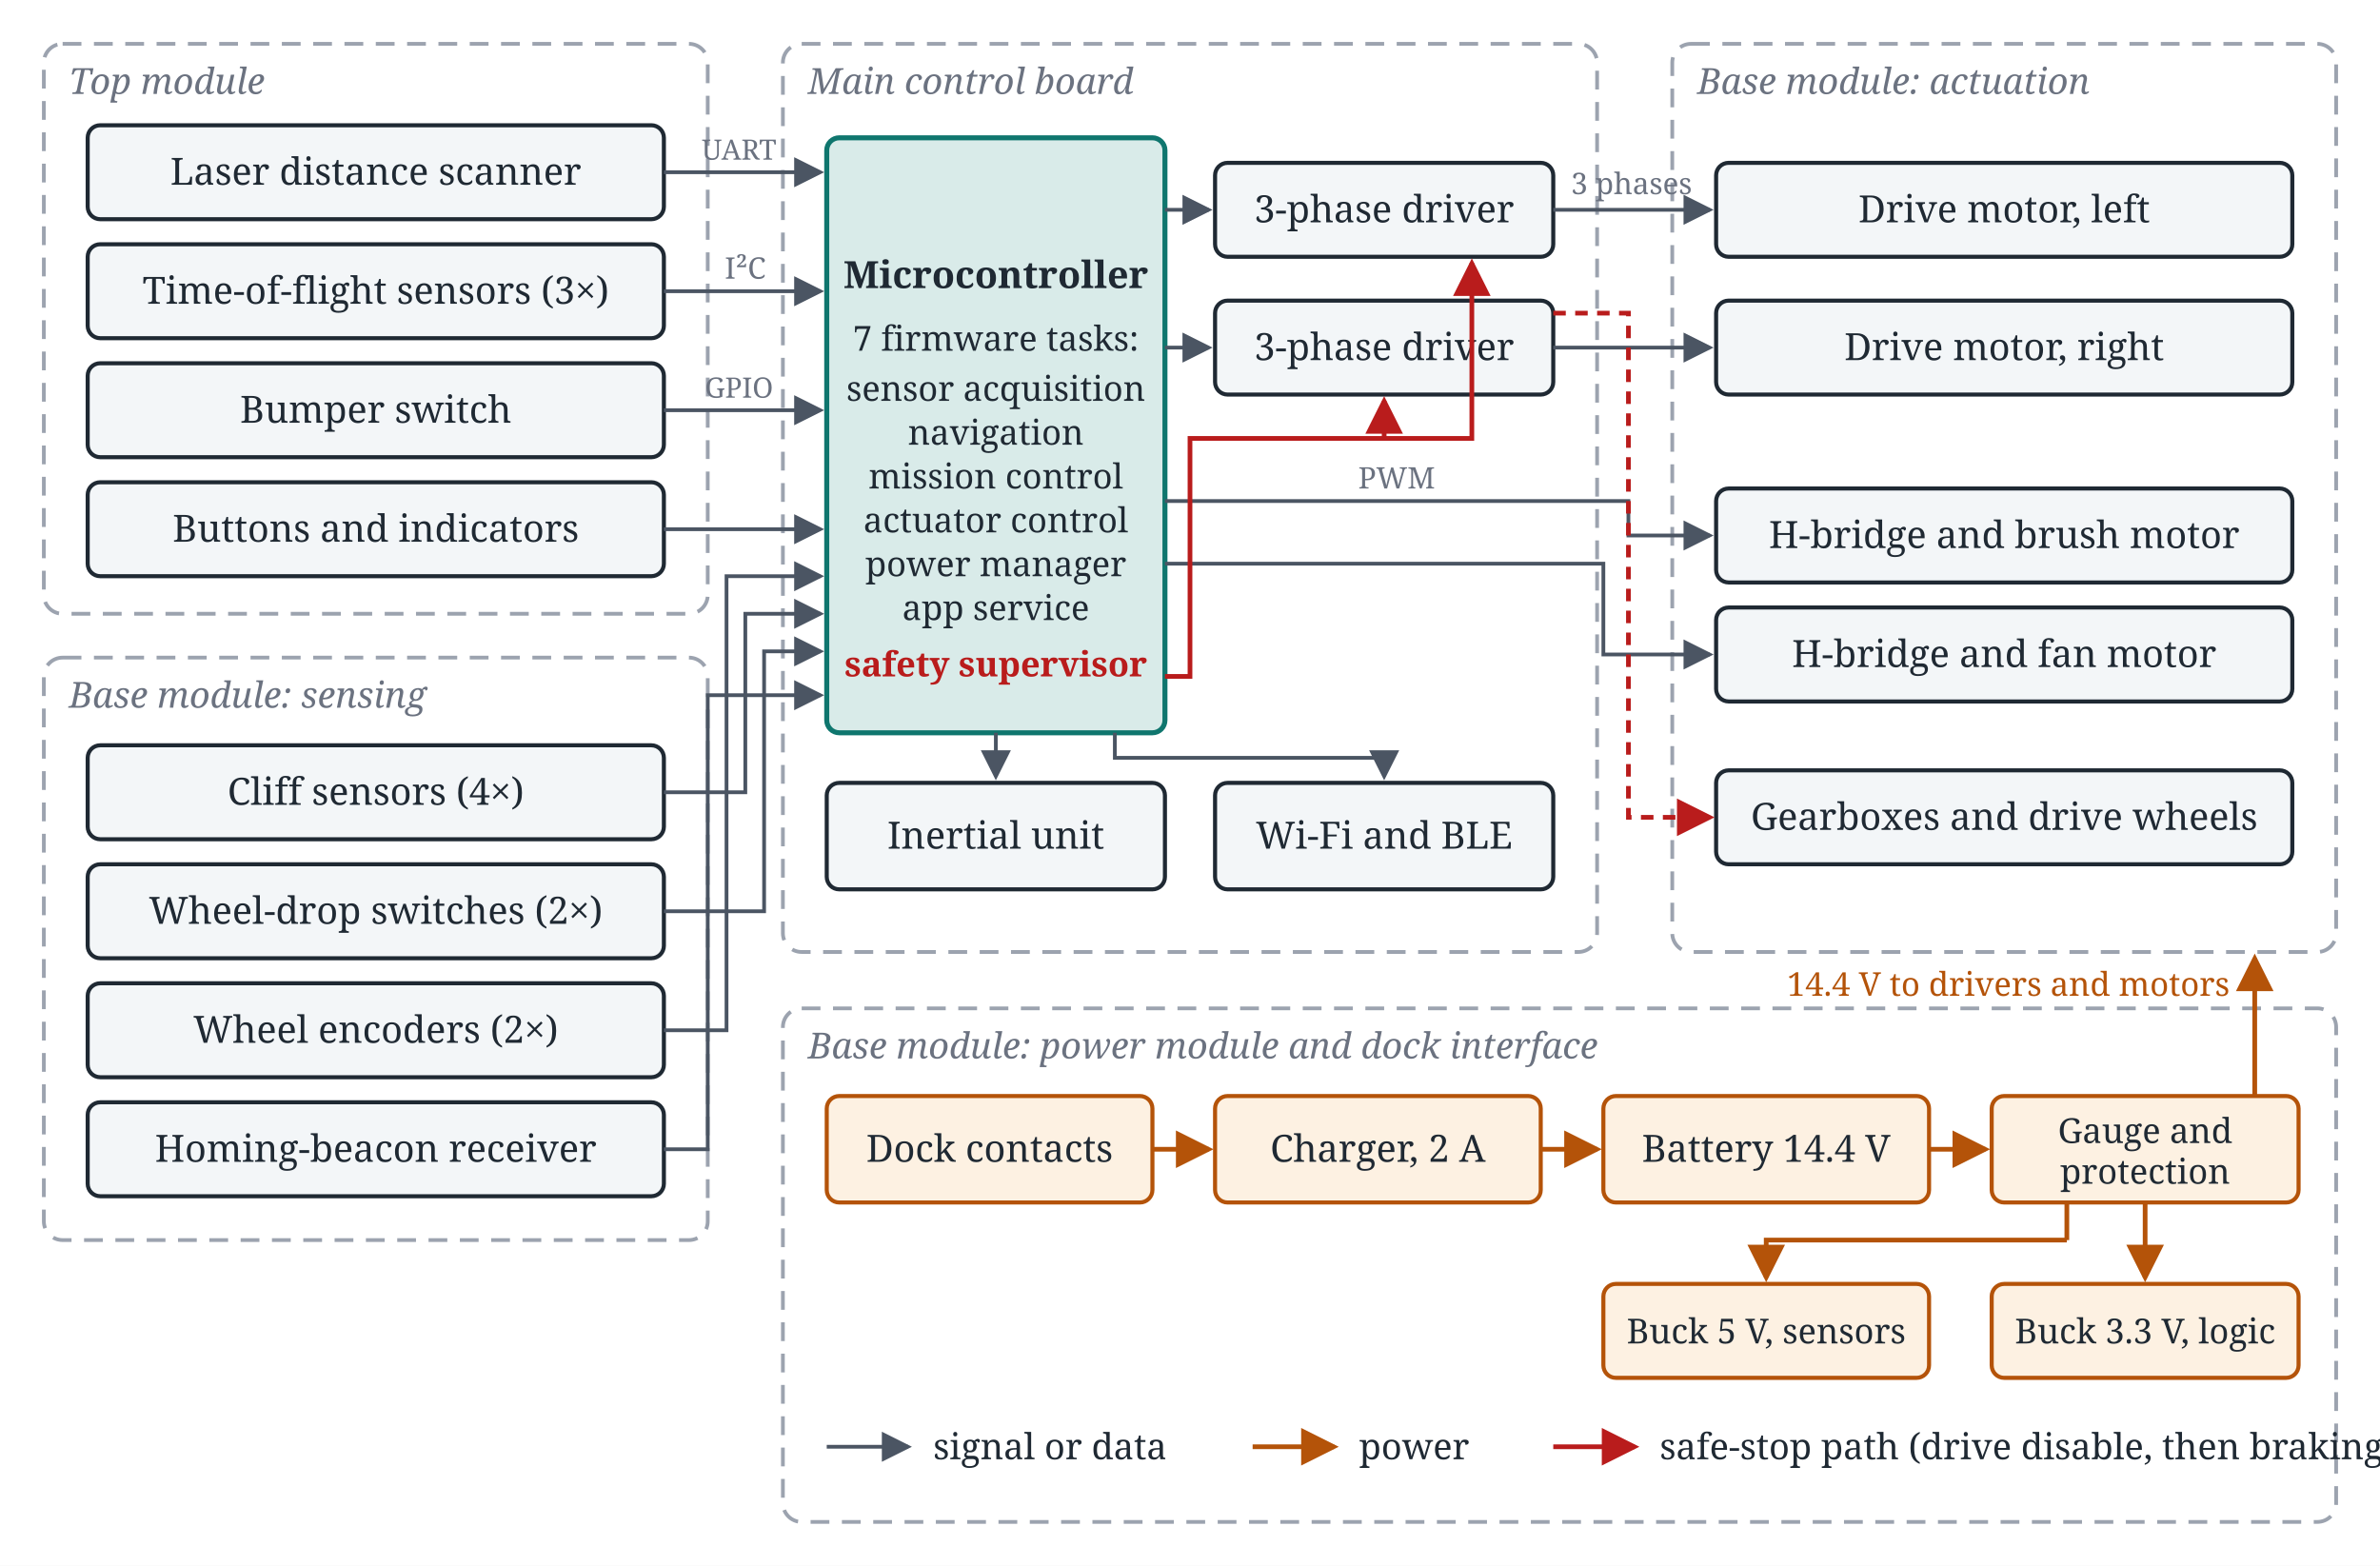
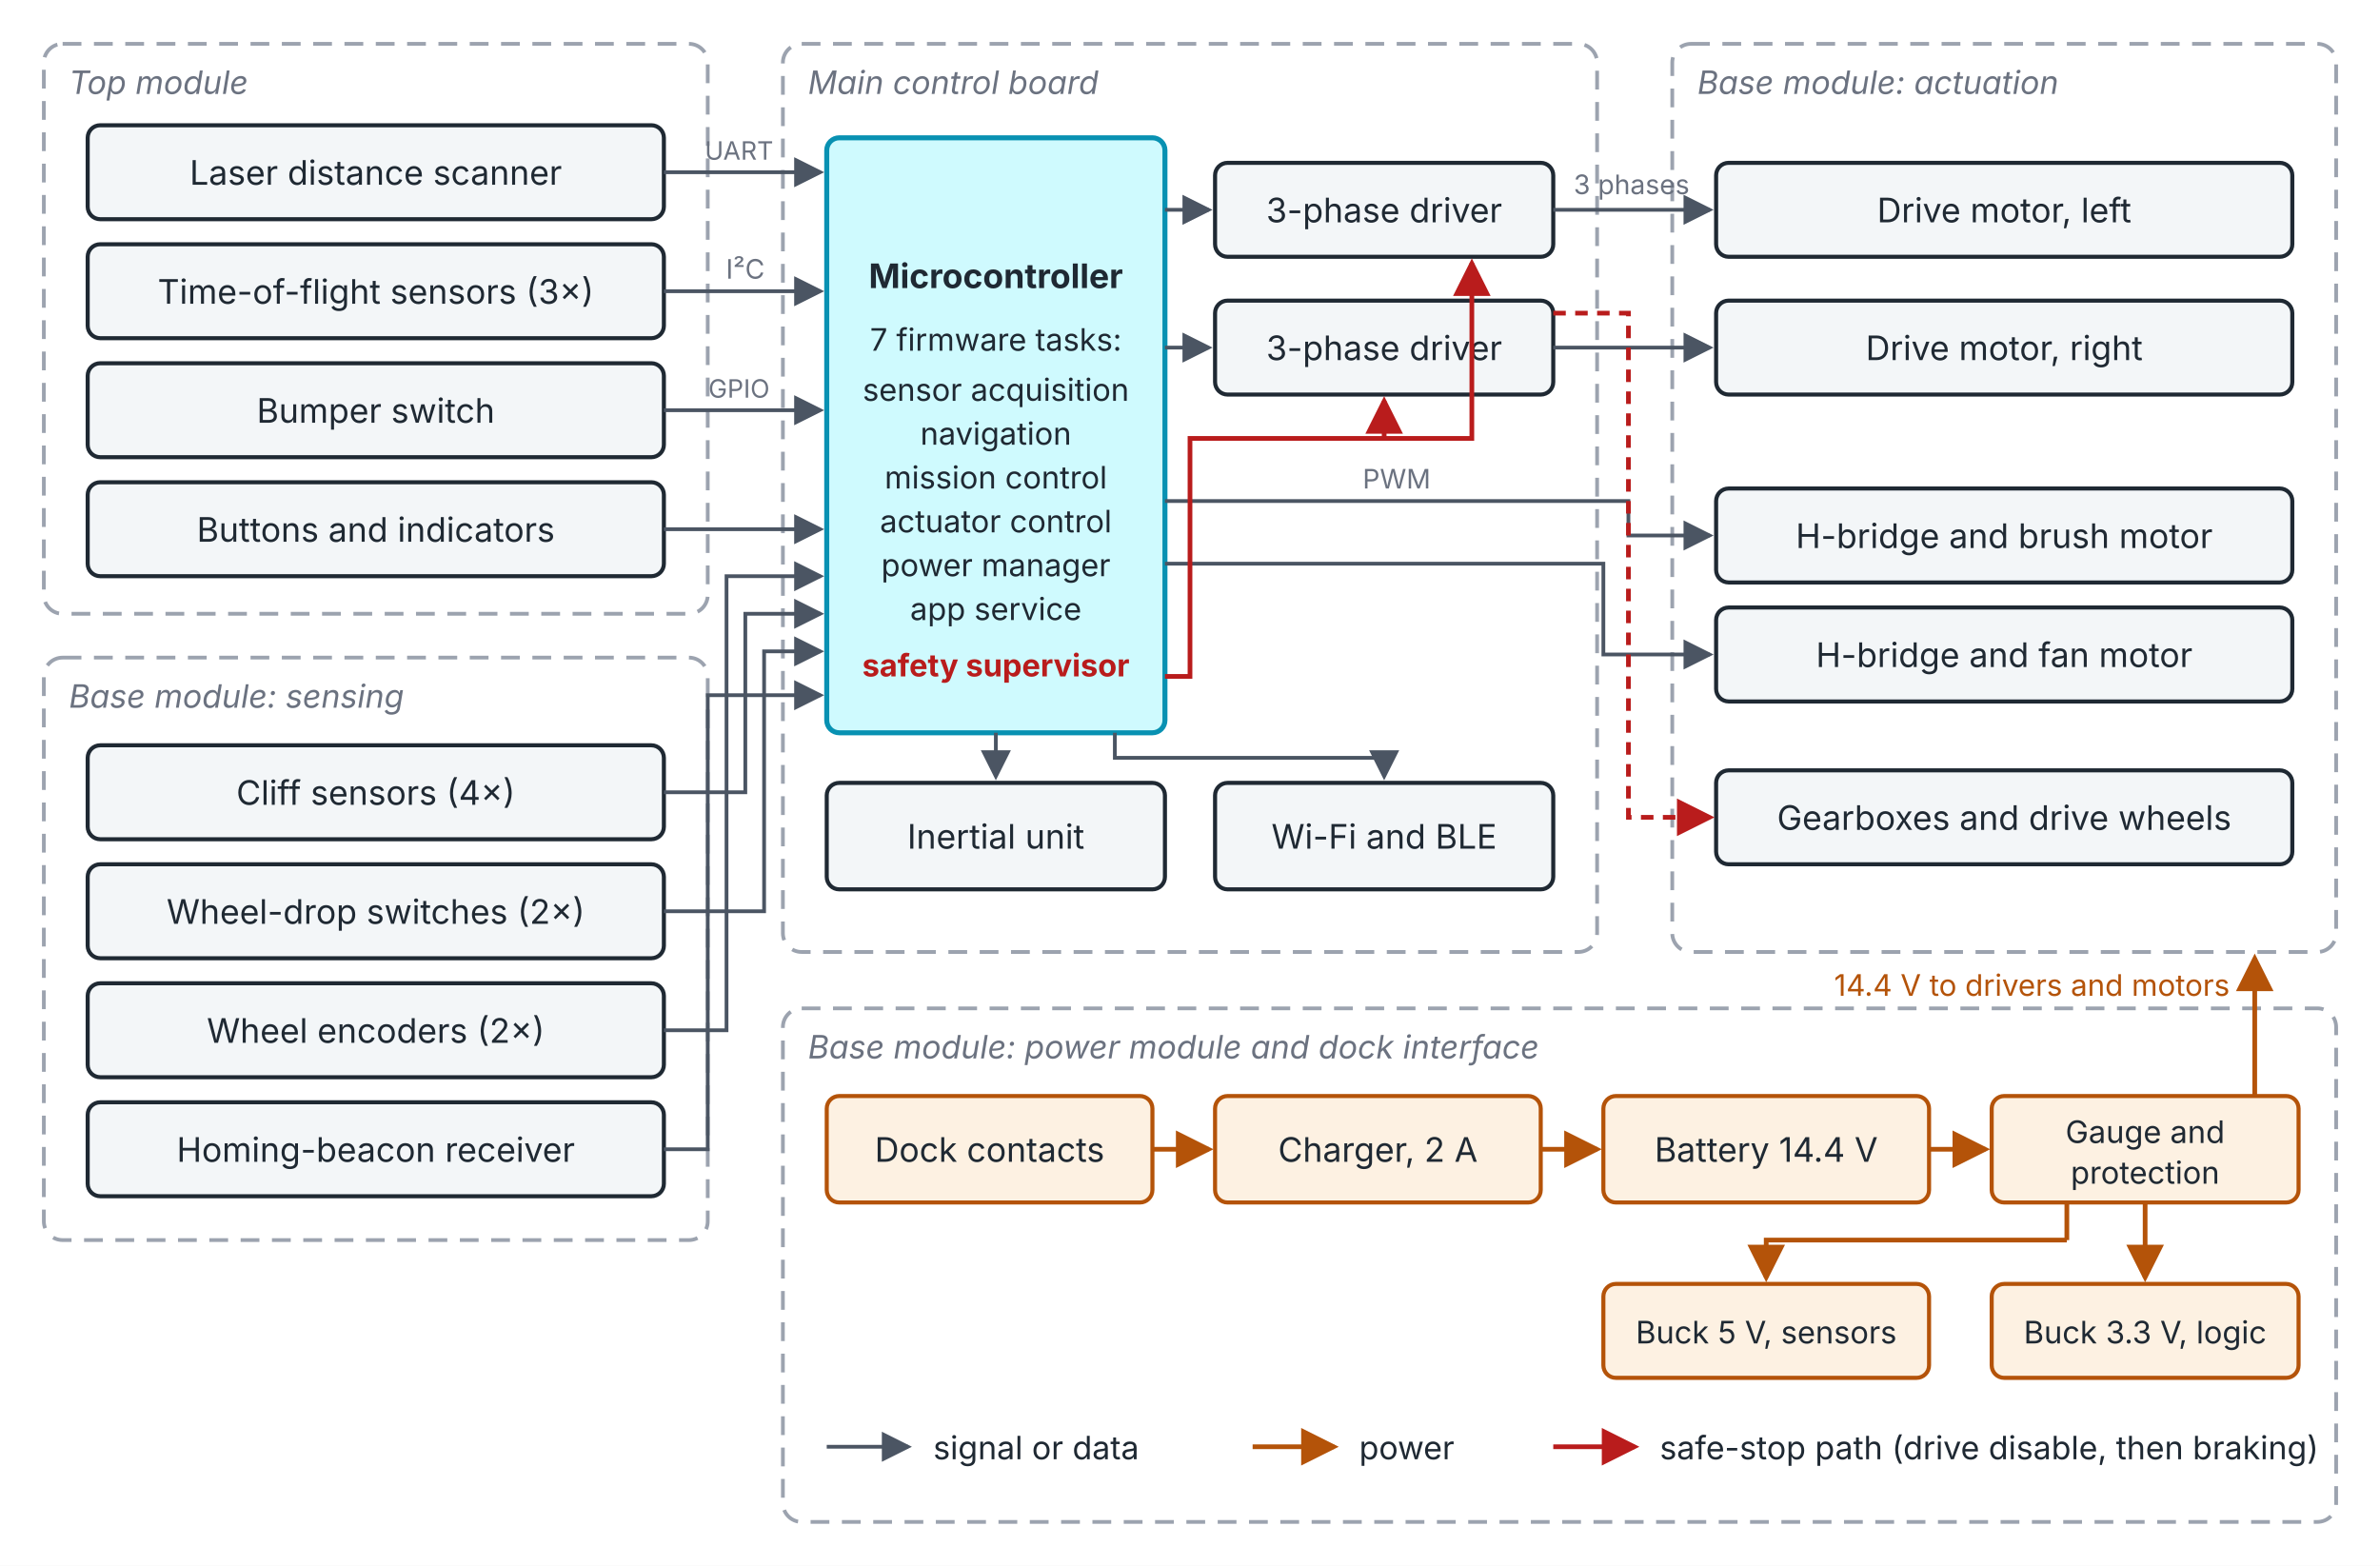
- <svg xmlns="http://www.w3.org/2000/svg" viewBox="0 0 760 500" width="760" height="500" font-family="Libertinus Serif, Georgia, serif" font-size="12" fill="#1f2933">
+ <svg xmlns="http://www.w3.org/2000/svg" viewBox="0 0 760 500" width="760" height="500" font-family="Inter, Helvetica, Arial, sans-serif" font-size="10.8" fill="#1f2933">
  <defs>
    <marker id="a" markerWidth="8" markerHeight="8" refX="7" refY="4" orient="auto">
      <path d="M0 0 L8 4 L0 8 z" fill="#4b5563" />
    </marker>
    <marker id="p" markerWidth="8" markerHeight="8" refX="7" refY="4" orient="auto">
      <path d="M0 0 L8 4 L0 8 z" fill="#b45309" />
    </marker>
    <marker id="s" markerWidth="8" markerHeight="8" refX="7" refY="4" orient="auto">
      <path d="M0 0 L8 4 L0 8 z" fill="#b91c1c" />
    </marker>
  </defs>
  <rect width="760" height="500" fill="#ffffff" />
  <g fill="none" stroke="#9ca3af" stroke-width="1.2" stroke-dasharray="6 4">
    <rect x="14" y="14" width="212" height="182" rx="6" />
    <rect x="14" y="210" width="212" height="186" rx="6" />
    <rect x="250" y="14" width="260" height="290" rx="6" />
    <rect x="250" y="322" width="496" height="164" rx="6" />
    <rect x="534" y="14" width="212" height="290" rx="6" />
  </g>
-   <g font-size="11.5" fill="#6b7280" font-style="italic">
+   <g font-size="10.3" fill="#6b7280" font-style="italic">
    <text x="22" y="30">Top module</text>
    <text x="22" y="226">Base module: sensing</text>
    <text x="258" y="30">Main control board</text>
    <text x="258" y="338">Base module: power module and dock interface</text>
    <text x="542" y="30">Base module: actuation</text>
  </g>
  <g stroke="#1f2933" stroke-width="1.3" fill="#f3f6f8">
    <rect x="28" y="40" width="184" height="30" rx="4" />
    <rect x="28" y="78" width="184" height="30" rx="4" />
    <rect x="28" y="116" width="184" height="30" rx="4" />
    <rect x="28" y="154" width="184" height="30" rx="4" />
    <rect x="28" y="238" width="184" height="30" rx="4" />
    <rect x="28" y="276" width="184" height="30" rx="4" />
    <rect x="28" y="314" width="184" height="30" rx="4" />
    <rect x="28" y="352" width="184" height="30" rx="4" />
    <rect x="548" y="52" width="184" height="30" rx="4" />
    <rect x="548" y="96" width="184" height="30" rx="4" />
    <rect x="548" y="156" width="184" height="30" rx="4" />
    <rect x="548" y="194" width="184" height="30" rx="4" />
    <rect x="548" y="246" width="184" height="30" rx="4" />
    <rect x="388" y="52" width="108" height="30" rx="4" />
    <rect x="388" y="96" width="108" height="30" rx="4" />
    <rect x="264" y="250" width="108" height="34" rx="4" />
    <rect x="388" y="250" width="108" height="34" rx="4" />
  </g>
-   <rect x="264" y="44" width="108" height="190" rx="4" fill="#d9ebe9" stroke="#0f766e" stroke-width="1.6" />
+   <rect x="264" y="44" width="108" height="190" rx="4" fill="#cffafe" stroke="#0891b2" stroke-width="1.6" />
  <g stroke="#b45309" stroke-width="1.3" fill="#fdf1e2">
    <rect x="264" y="350" width="104" height="34" rx="4" />
    <rect x="388" y="350" width="104" height="34" rx="4" />
    <rect x="512" y="350" width="104" height="34" rx="4" />
    <rect x="636" y="350" width="98" height="34" rx="4" />
    <rect x="512" y="410" width="104" height="30" rx="4" />
    <rect x="636" y="410" width="98" height="30" rx="4" />
  </g>
  <g text-anchor="middle">
    <text x="120" y="59">Laser distance scanner</text>
    <text x="120" y="97">Time-of-flight sensors (3×)</text>
    <text x="120" y="135">Bumper switch</text>
    <text x="120" y="173">Buttons and indicators</text>
    <text x="120" y="257">Cliff sensors (4×)</text>
    <text x="120" y="295">Wheel-drop switches (2×)</text>
    <text x="120" y="333">Wheel encoders (2×)</text>
    <text x="120" y="371">Homing-beacon receiver</text>
    <text x="640" y="71">Drive motor, left</text>
    <text x="640" y="115">Drive motor, right</text>
    <text x="640" y="175">H-bridge and brush motor</text>
    <text x="640" y="213">H-bridge and fan motor</text>
    <text x="640" y="265">Gearboxes and drive wheels</text>
    <text x="442" y="71">3-phase driver</text>
    <text x="442" y="115">3-phase driver</text>
    <text x="318" y="271">Inertial unit</text>
    <text x="442" y="271">Wi-Fi and BLE</text>
    <text x="318" y="92" font-weight="bold">Microcontroller</text>
-     <text x="318" y="112" font-size="11">7 firmware tasks:</text>
-     <text x="318" y="128" font-size="11">sensor acquisition</text>
-     <text x="318" y="142" font-size="11">navigation</text>
-     <text x="318" y="156" font-size="11">mission control</text>
-     <text x="318" y="170" font-size="11">actuator control</text>
-     <text x="318" y="184" font-size="11">power manager</text>
-     <text x="318" y="198" font-size="11">app service</text>
-     <text x="318" y="216" font-size="11" font-weight="bold" fill="#b91c1c">safety supervisor</text>
+     <text x="318" y="112" font-size="9.9">7 firmware tasks:</text>
+     <text x="318" y="128" font-size="9.9">sensor acquisition</text>
+     <text x="318" y="142" font-size="9.9">navigation</text>
+     <text x="318" y="156" font-size="9.9">mission control</text>
+     <text x="318" y="170" font-size="9.9">actuator control</text>
+     <text x="318" y="184" font-size="9.9">power manager</text>
+     <text x="318" y="198" font-size="9.9">app service</text>
+     <text x="318" y="216" font-size="9.9" font-weight="bold" fill="#b91c1c">safety supervisor</text>
    <text x="316" y="371">Dock contacts</text>
    <text x="440" y="371">Charger, 2 A</text>
    <text x="564" y="371">Battery 14.4 V</text>
-     <text x="685" y="365" font-size="11">Gauge and</text>
-     <text x="685" y="378" font-size="11">protection</text>
-     <text x="564" y="429" font-size="11">Buck 5 V, sensors</text>
-     <text x="685" y="429" font-size="11">Buck 3.3 V, logic</text>
+     <text x="685" y="365" font-size="9.9">Gauge and</text>
+     <text x="685" y="378" font-size="9.9">protection</text>
+     <text x="564" y="429" font-size="9.9">Buck 5 V, sensors</text>
+     <text x="685" y="429" font-size="9.9">Buck 3.3 V, logic</text>
  </g>
  <g fill="none" stroke="#4b5563" stroke-width="1.2" marker-end="url(#a)">
    <path d="M 212 55 H 262" />
    <path d="M 212 93 H 262" />
    <path d="M 212 131 H 262" />
    <path d="M 212 169 H 262" />
    <path d="M 212 253 H 238 V 196 H 262" />
    <path d="M 212 291 H 244 V 208 H 262" />
    <path d="M 212 329 H 232 V 184 H 262" />
    <path d="M 212 367 H 226 V 222 H 262" />
    <path d="M 372 67 H 386" />
    <path d="M 372 111 H 386" />
    <path d="M 496 67 H 546" />
    <path d="M 496 111 H 546" />
    <path d="M 372 160 H 520 V 171 H 546" />
    <path d="M 372 180 H 512 V 209 H 546" />
    <path d="M 318 234 V 248" />
    <path d="M 356 234 V 242 H 442 V 248" />
  </g>
-   <g font-size="10.5" fill="#6b7280">
-     <text x="236" y="51" text-anchor="middle" font-size="9">UART</text>
-     <text x="238" y="89" text-anchor="middle" font-size="9.5">I²C</text>
-     <text x="236" y="127" text-anchor="middle" font-size="9">GPIO</text>
-     <text x="521" y="62" text-anchor="middle" font-size="9.5">3 phases</text>
-     <text x="446" y="156" text-anchor="middle" font-size="9.5">PWM</text>
+   <g font-size="9.5" fill="#6b7280">
+     <text x="236" y="51" text-anchor="middle" font-size="8.1">UART</text>
+     <text x="238" y="89" text-anchor="middle" font-size="8.6">I²C</text>
+     <text x="236" y="127" text-anchor="middle" font-size="8.1">GPIO</text>
+     <text x="521" y="62" text-anchor="middle" font-size="8.6">3 phases</text>
+     <text x="446" y="156" text-anchor="middle" font-size="8.6">PWM</text>
  </g>
  <path d="M 372 216 H 380 V 140 H 442 V 128" fill="none" stroke="#b91c1c" stroke-width="1.5" marker-end="url(#s)" />
  <path d="M 442 140 H 470 V 84" fill="none" stroke="#b91c1c" stroke-width="1.5" marker-end="url(#s)" />
  <path d="M 496 100 H 520 V 261 H 546" fill="none" stroke="#b91c1c" stroke-width="1.5" stroke-dasharray="4 3" marker-end="url(#s)" />
  <g fill="none" stroke="#b45309" stroke-width="1.5" marker-end="url(#p)">
    <path d="M 368 367 H 386" />
    <path d="M 492 367 H 510" />
    <path d="M 616 367 H 634" />
    <path d="M 685 384 V 408" />
    <path d="M 660 396 H 564 V 408" />
    <path d="M 720 350 V 306" />
  </g>
  <path d="M 660 384 V 396" fill="none" stroke="#b45309" stroke-width="1.5" />
-   <text x="712" y="318" text-anchor="end" font-size="10.5" fill="#b45309">14.4 V to drivers and motors</text>
-   <g font-size="11.5">
+   <text x="712" y="318" text-anchor="end" font-size="9.5" fill="#b45309">14.4 V to drivers and motors</text>
+   <g font-size="10.3">
    <path d="M 264 462 h 26" stroke="#4b5563" stroke-width="1.2" marker-end="url(#a)" />
    <text x="298" y="466">signal or data</text>
    <path d="M 400 462 h 26" stroke="#b45309" stroke-width="1.5" marker-end="url(#p)" />
    <text x="434" y="466">power</text>
    <path d="M 496 462 h 26" stroke="#b91c1c" stroke-width="1.5" marker-end="url(#s)" />
    <text x="530" y="466">safe-stop path (drive disable, then braking)</text>
  </g>
</svg>
